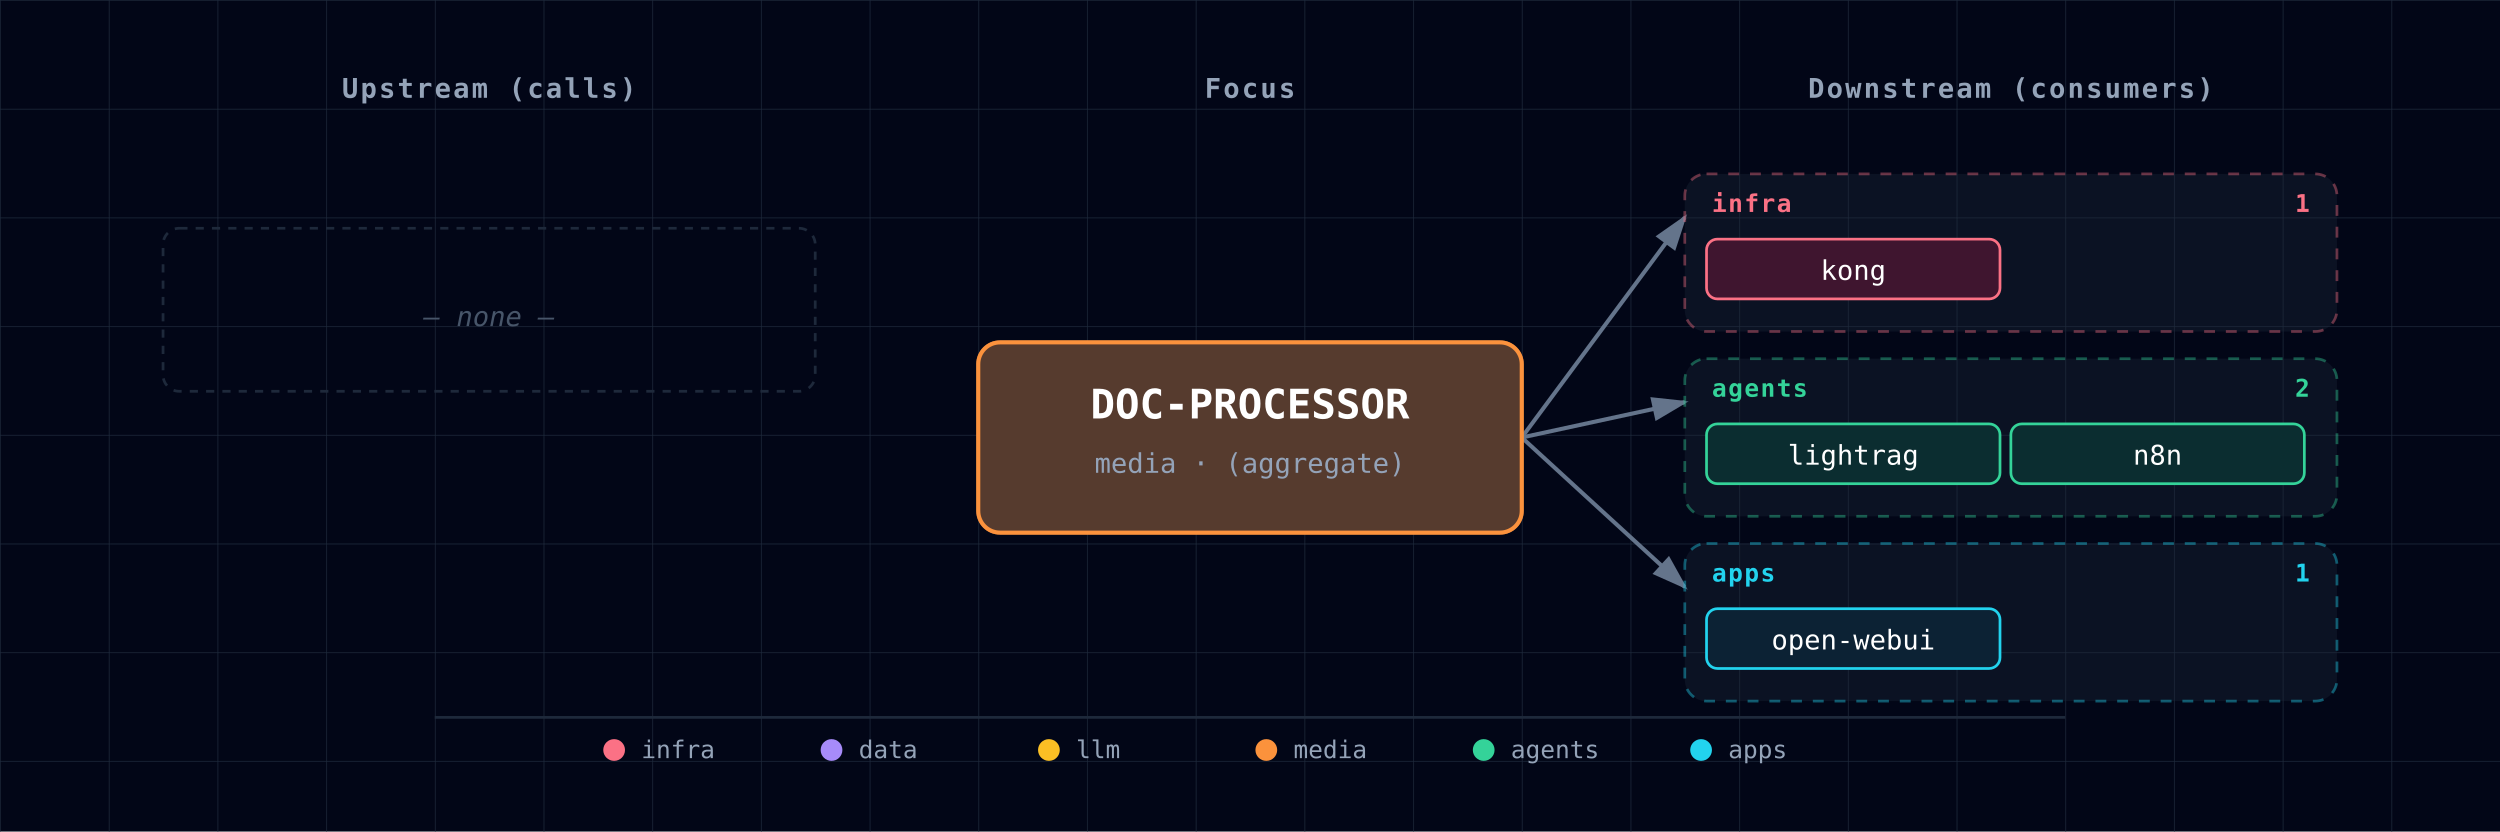
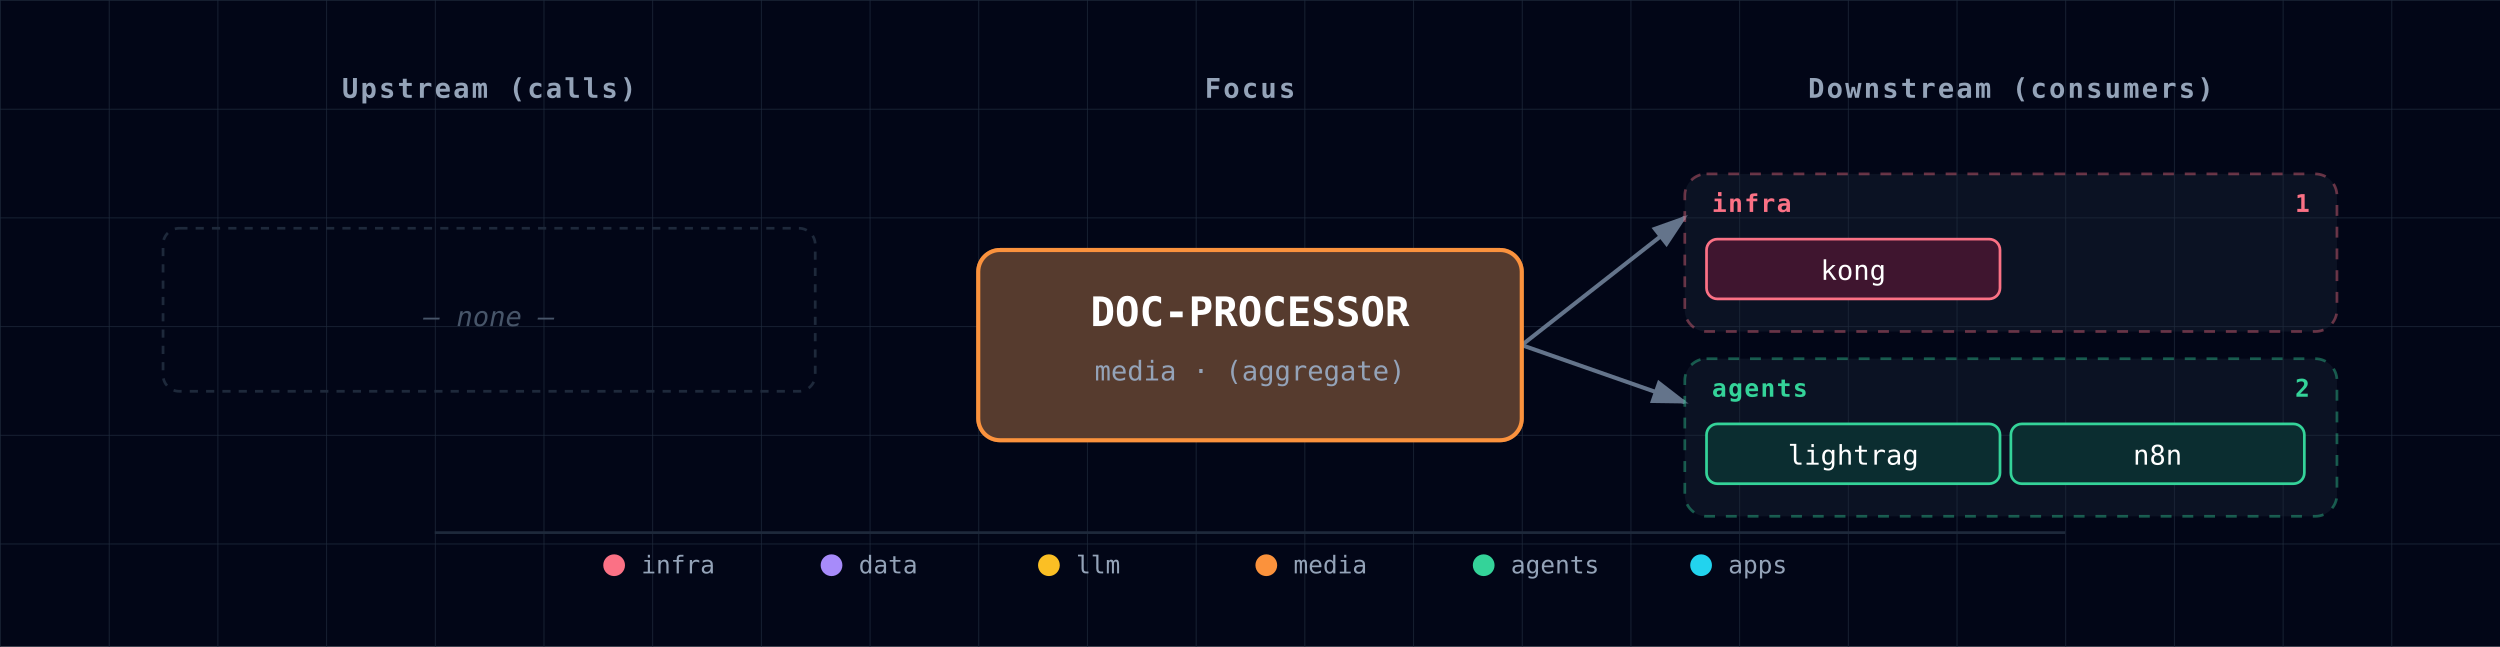
- <svg xmlns="http://www.w3.org/2000/svg" viewBox="0 0 920 306" font-family="'JetBrains Mono', 'Fira Code', Menlo, Consolas, monospace">
+ <svg xmlns="http://www.w3.org/2000/svg" viewBox="0 0 920 238" font-family="'JetBrains Mono', 'Fira Code', Menlo, Consolas, monospace">
  <defs>
    <pattern id="grid" width="40" height="40" patternUnits="userSpaceOnUse">
      <path d="M 40 0 L 0 0 0 40" fill="none" stroke="#1e293b" stroke-width="0.5" />
    </pattern>
    <marker id="arrowhead" markerWidth="9" markerHeight="6" refX="8" refY="3" orient="auto">
      <polygon points="0 0, 9 3, 0 6" fill="#64748b" />
    </marker>
    <filter id="focus-glow" x="-50%" y="-50%" width="200%" height="200%">
      <feGaussianBlur in="SourceAlpha" stdDeviation="6" />
      <feFlood flood-color="#fb923c" flood-opacity="0.6" />
      <feComposite in2="SourceAlpha" operator="in" />
      <feMerge>
        <feMergeNode />
        <feMergeNode in="SourceGraphic" />
      </feMerge>
    </filter>
  </defs>
-   <rect width="920" height="306" fill="#020617" />
-   <rect width="920" height="306" fill="url(#grid)" />
+   <rect width="920" height="238" fill="#020617" />
+   <rect width="920" height="238" fill="url(#grid)" />
  <text x="180" y="36" fill="#94a3b8" font-size="10" font-weight="600" text-anchor="middle" letter-spacing="0.08em">Upstream (calls)</text>
  <text x="460" y="36" fill="#94a3b8" font-size="10" font-weight="600" text-anchor="middle" letter-spacing="0.08em">Focus</text>
  <text x="740" y="36" fill="#94a3b8" font-size="10" font-weight="600" text-anchor="middle" letter-spacing="0.08em">Downstream (consumers)</text>
-   <line x1="560" y1="161" x2="620" y2="80" stroke="#64748b" stroke-width="1.5" marker-end="url(#arrowhead)" />
-   <line x1="560" y1="161" x2="620" y2="148" stroke="#64748b" stroke-width="1.5" marker-end="url(#arrowhead)" />
-   <line x1="560" y1="161" x2="620" y2="216" stroke="#64748b" stroke-width="1.5" marker-end="url(#arrowhead)" />
+   <line x1="560" y1="127" x2="620" y2="80" stroke="#64748b" stroke-width="1.5" marker-end="url(#arrowhead)" />
+   <line x1="560" y1="127" x2="620" y2="148" stroke="#64748b" stroke-width="1.5" marker-end="url(#arrowhead)" />
  <g>
    <rect x="60" y="84" width="240" height="60" rx="6" fill="none" stroke="#1e293b" stroke-width="1" stroke-dasharray="3,3" />
    <text x="180" y="120" fill="#475569" font-size="10" font-style="italic" text-anchor="middle">— none —</text>
  </g>
  <g>
    <g class="cluster">
      <rect x="620" y="64" width="240" height="58" rx="8" fill="rgba(30,41,59,0.35)" stroke="#fb7185" stroke-width="1" stroke-dasharray="4,4" stroke-opacity="0.4" />
      <text x="630" y="78" fill="#fb7185" font-size="9" font-weight="700" text-anchor="start" style="letter-spacing:0.06em;text-transform:uppercase;">infra</text>
      <text x="850" y="78" fill="#fb7185" font-size="9" font-weight="600" text-anchor="end">1</text>
    </g>
    <g>
      <rect x="628" y="88" width="108" height="22" rx="4" fill="#0f172a" />
      <rect x="628" y="88" width="108" height="22" rx="4" fill="rgba(136, 19, 55, 0.4)" stroke="#fb7185" stroke-width="1" />
      <text x="682" y="103" fill="white" font-size="10" text-anchor="middle">kong</text>
    </g>
    <g class="cluster">
      <rect x="620" y="132" width="240" height="58" rx="8" fill="rgba(30,41,59,0.35)" stroke="#34d399" stroke-width="1" stroke-dasharray="4,4" stroke-opacity="0.4" />
      <text x="630" y="146" fill="#34d399" font-size="9" font-weight="700" text-anchor="start" style="letter-spacing:0.06em;text-transform:uppercase;">agents</text>
      <text x="850" y="146" fill="#34d399" font-size="9" font-weight="600" text-anchor="end">2</text>
    </g>
    <g>
      <rect x="628" y="156" width="108" height="22" rx="4" fill="#0f172a" />
      <rect x="628" y="156" width="108" height="22" rx="4" fill="rgba(6, 78, 59, 0.4)" stroke="#34d399" stroke-width="1" />
      <text x="682" y="171" fill="white" font-size="10" text-anchor="middle">lightrag</text>
    </g>
    <g>
      <rect x="740" y="156" width="108" height="22" rx="4" fill="#0f172a" />
      <rect x="740" y="156" width="108" height="22" rx="4" fill="rgba(6, 78, 59, 0.4)" stroke="#34d399" stroke-width="1" />
      <text x="794" y="171" fill="white" font-size="10" text-anchor="middle">n8n</text>
    </g>
-     <g class="cluster">
-       <rect x="620" y="200" width="240" height="58" rx="8" fill="rgba(30,41,59,0.35)" stroke="#22d3ee" stroke-width="1" stroke-dasharray="4,4" stroke-opacity="0.4" />
-       <text x="630" y="214" fill="#22d3ee" font-size="9" font-weight="700" text-anchor="start" style="letter-spacing:0.06em;text-transform:uppercase;">apps</text>
-       <text x="850" y="214" fill="#22d3ee" font-size="9" font-weight="600" text-anchor="end">1</text>
-     </g>
-     <g>
-       <rect x="628" y="224" width="108" height="22" rx="4" fill="#0f172a" />
-       <rect x="628" y="224" width="108" height="22" rx="4" fill="rgba(8, 51, 68, 0.4)" stroke="#22d3ee" stroke-width="1" />
-       <text x="682" y="239" fill="white" font-size="10" text-anchor="middle">open-webui</text>
-     </g>
  </g>
  <g class="focus" filter="url(#focus-glow)">
-     <rect x="360" y="126" width="200" height="70" rx="8" fill="#0f172a" />
-     <rect x="360" y="126" width="200" height="70" rx="8" fill="rgba(251, 146, 60, 0.3)" stroke="#fb923c" stroke-width="1.5" />
-     <text x="460" y="154" fill="white" font-size="15" font-weight="700" text-anchor="middle">DOC-PROCESSOR</text>
-     <text x="460" y="174" fill="#94a3b8" font-size="10" text-anchor="middle">media · (aggregate)</text>
+     <rect x="360" y="92" width="200" height="70" rx="8" fill="#0f172a" />
+     <rect x="360" y="92" width="200" height="70" rx="8" fill="rgba(251, 146, 60, 0.3)" stroke="#fb923c" stroke-width="1.5" />
+     <text x="460" y="120" fill="white" font-size="15" font-weight="700" text-anchor="middle">DOC-PROCESSOR</text>
+     <text x="460" y="140" fill="#94a3b8" font-size="10" text-anchor="middle">media · (aggregate)</text>
  </g>
  <g class="legend">
-     <line x1="160" y1="264" x2="760" y2="264" stroke="#1e293b" stroke-width="1" />
-     <circle cx="226" cy="276" r="4" fill="#fb7185" />
-     <text x="236" y="279" fill="#94a3b8" font-size="9" font-weight="400" text-anchor="start">infra</text>
-     <circle cx="306" cy="276" r="4" fill="#a78bfa" />
-     <text x="316" y="279" fill="#94a3b8" font-size="9" font-weight="400" text-anchor="start">data</text>
-     <circle cx="386" cy="276" r="4" fill="#fbbf24" />
-     <text x="396" y="279" fill="#94a3b8" font-size="9" font-weight="400" text-anchor="start">llm</text>
-     <circle cx="466" cy="276" r="4" fill="#fb923c" />
-     <text x="476" y="279" fill="#94a3b8" font-size="9" font-weight="400" text-anchor="start">media</text>
-     <circle cx="546" cy="276" r="4" fill="#34d399" />
-     <text x="556" y="279" fill="#94a3b8" font-size="9" font-weight="400" text-anchor="start">agents</text>
-     <circle cx="626" cy="276" r="4" fill="#22d3ee" />
-     <text x="636" y="279" fill="#94a3b8" font-size="9" font-weight="400" text-anchor="start">apps</text>
+     <line x1="160" y1="196" x2="760" y2="196" stroke="#1e293b" stroke-width="1" />
+     <circle cx="226" cy="208" r="4" fill="#fb7185" />
+     <text x="236" y="211" fill="#94a3b8" font-size="9" font-weight="400" text-anchor="start">infra</text>
+     <circle cx="306" cy="208" r="4" fill="#a78bfa" />
+     <text x="316" y="211" fill="#94a3b8" font-size="9" font-weight="400" text-anchor="start">data</text>
+     <circle cx="386" cy="208" r="4" fill="#fbbf24" />
+     <text x="396" y="211" fill="#94a3b8" font-size="9" font-weight="400" text-anchor="start">llm</text>
+     <circle cx="466" cy="208" r="4" fill="#fb923c" />
+     <text x="476" y="211" fill="#94a3b8" font-size="9" font-weight="400" text-anchor="start">media</text>
+     <circle cx="546" cy="208" r="4" fill="#34d399" />
+     <text x="556" y="211" fill="#94a3b8" font-size="9" font-weight="400" text-anchor="start">agents</text>
+     <circle cx="626" cy="208" r="4" fill="#22d3ee" />
+     <text x="636" y="211" fill="#94a3b8" font-size="9" font-weight="400" text-anchor="start">apps</text>
  </g>
</svg>
